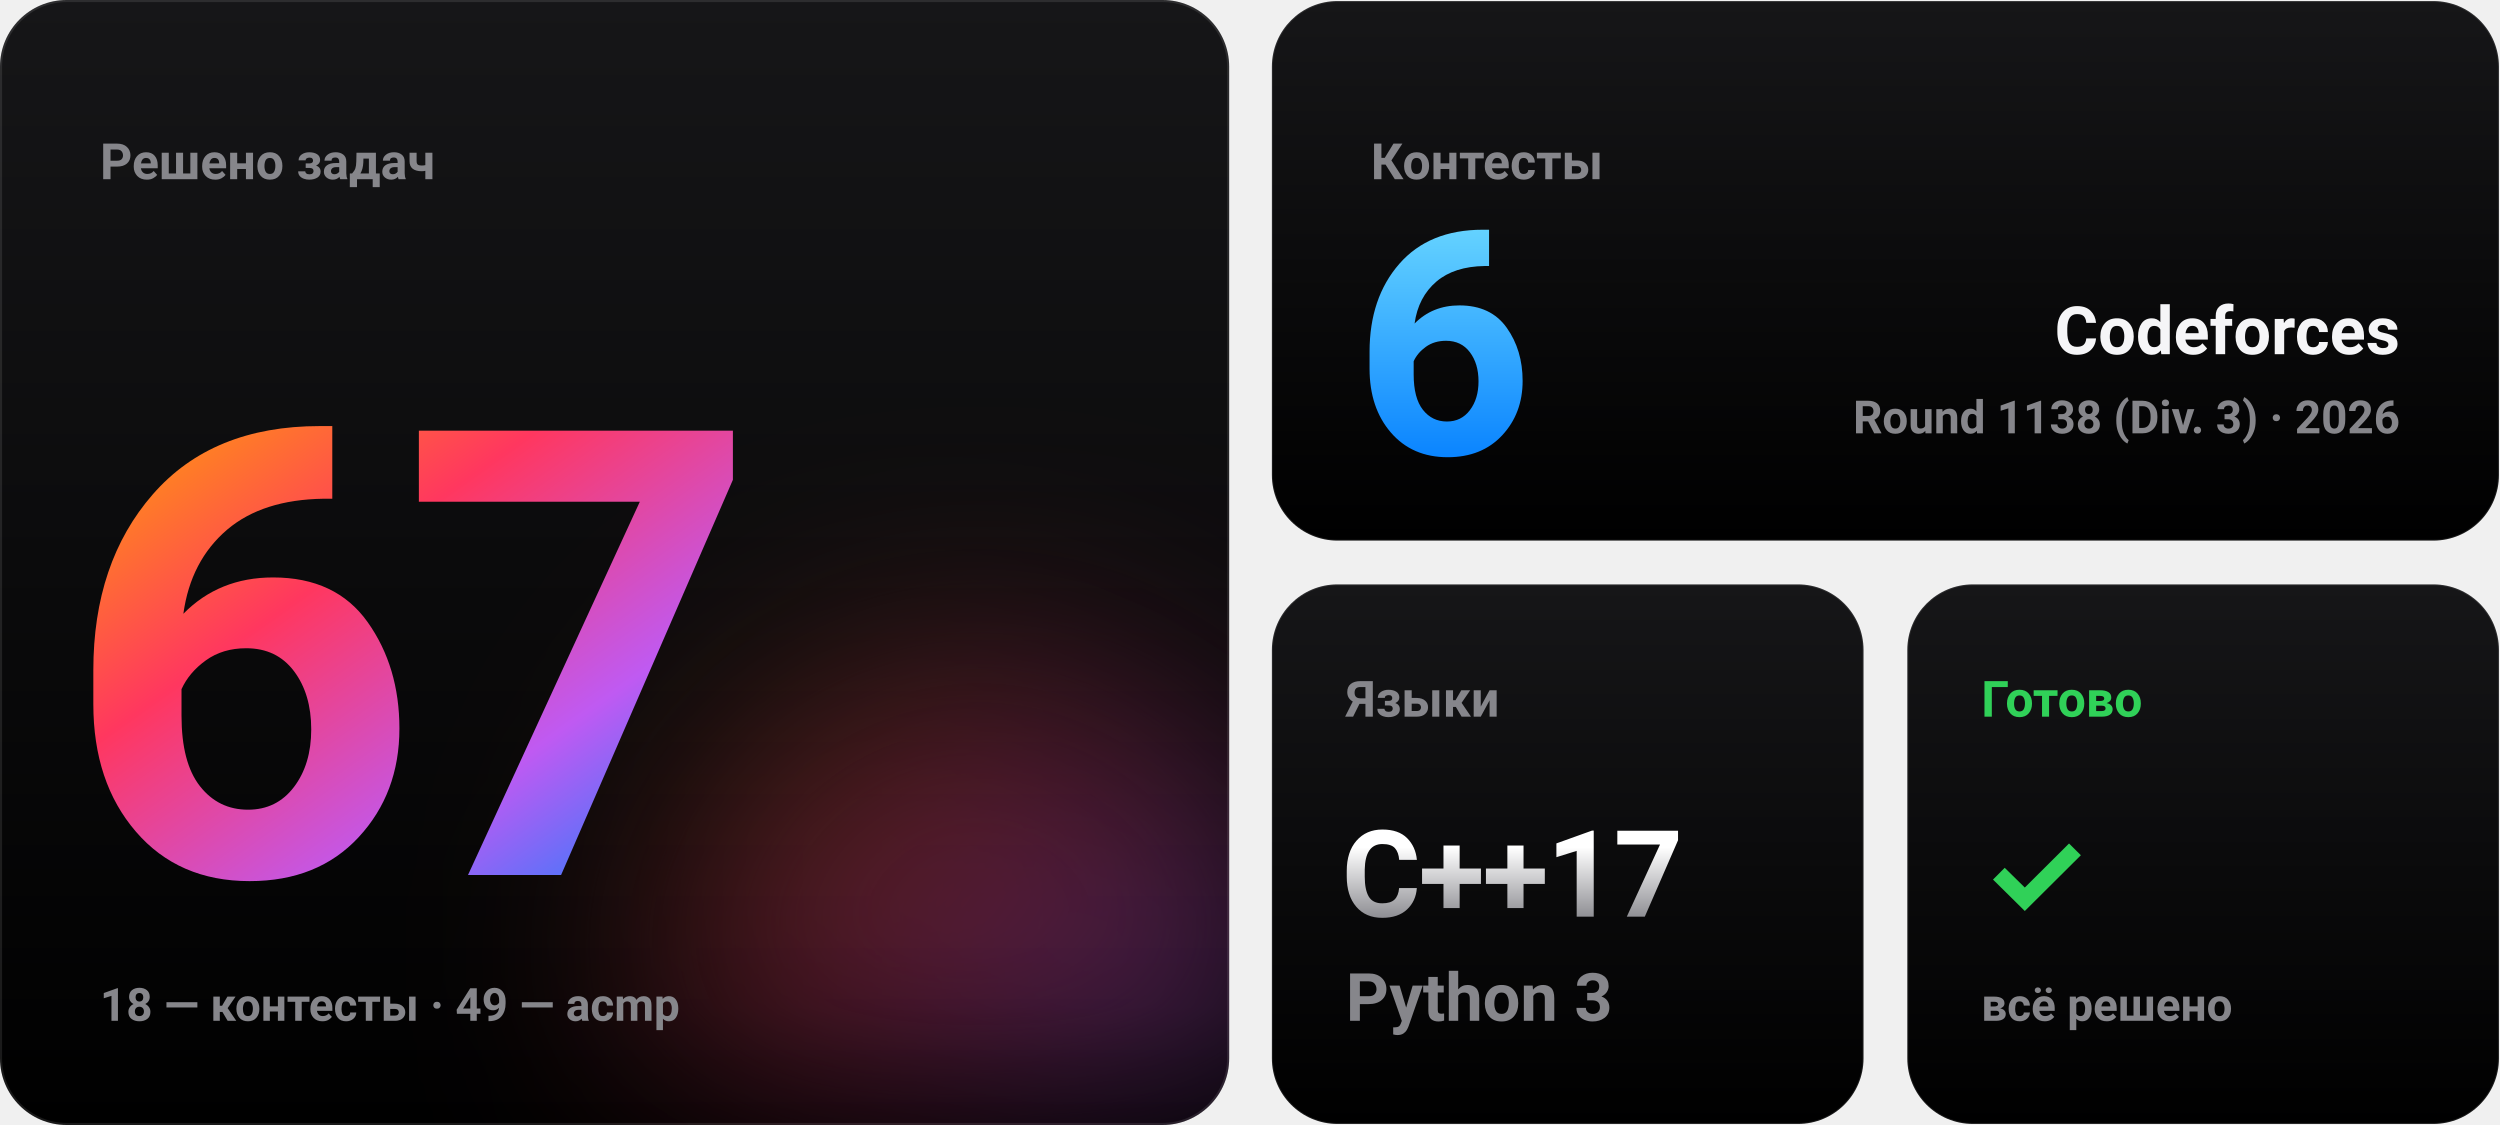
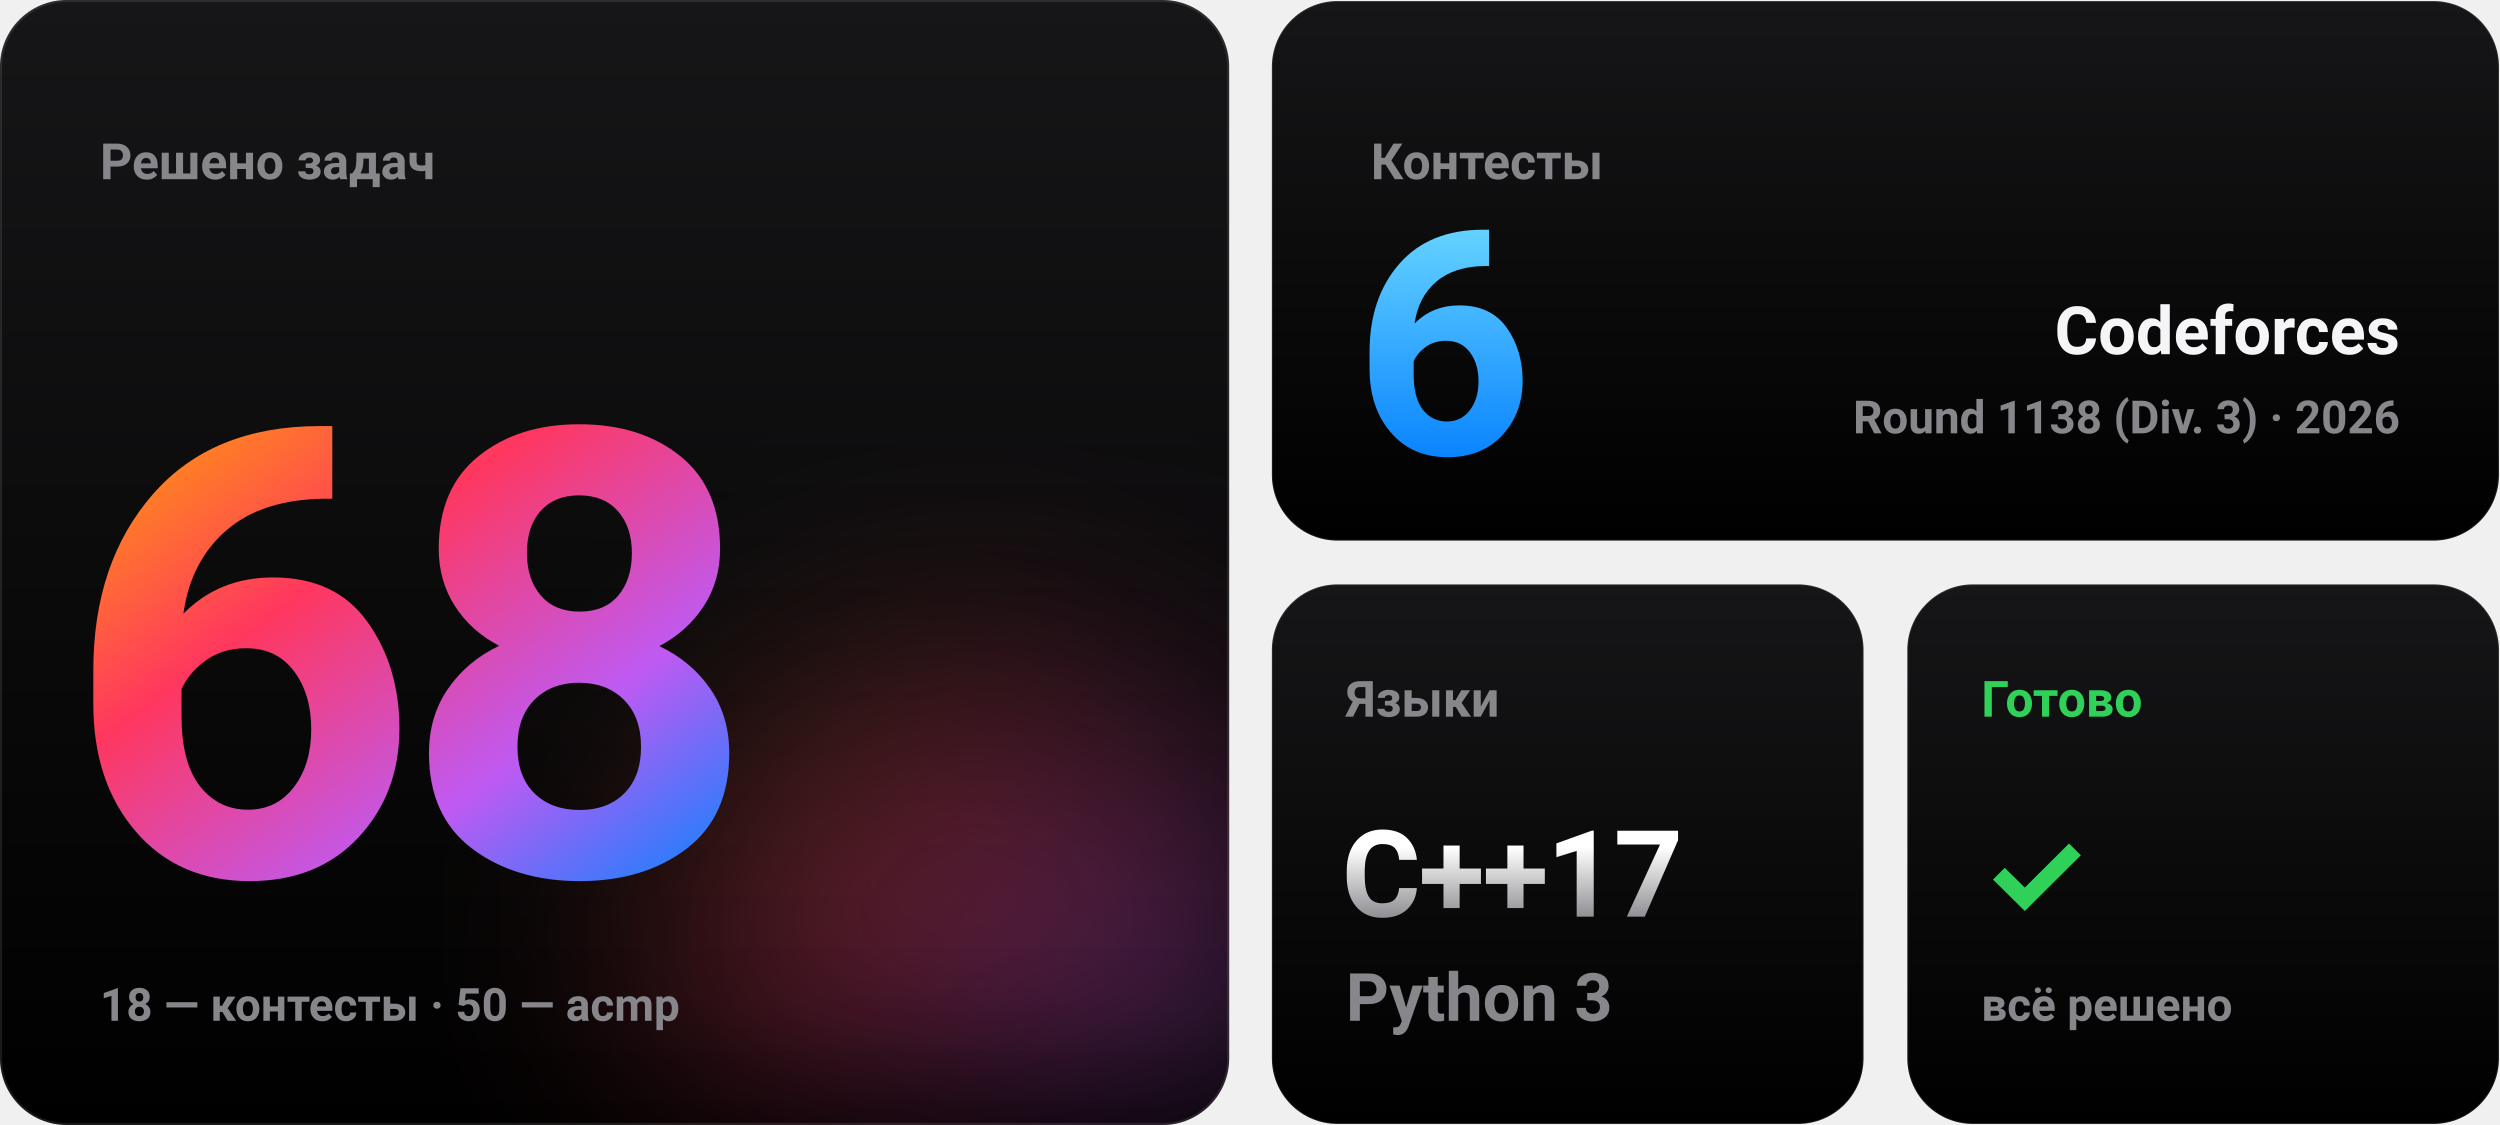
- <svg xmlns="http://www.w3.org/2000/svg" width="1200" height="540" viewBox="0 0 1200 540" role="img" aria-label="Решено задач: 67 (18 с контестов, 49 с acmp). Контестов: 6.">
+ <svg xmlns="http://www.w3.org/2000/svg" width="1200" height="540" viewBox="0 0 1200 540" role="img" aria-label="Решено задач: 68 (18 с контестов, 50 с acmp). Контестов: 6.">
  <defs>
    <linearGradient id="ai" x1="0" y1="0" x2="1" y2="1">
      <stop offset="0" stop-color="#ff9f0a" />
      <stop offset="0.35" stop-color="#ff375f" />
      <stop offset="0.7" stop-color="#bf5af2" />
      <stop offset="1" stop-color="#0a84ff" />
    </linearGradient>
    <linearGradient id="blue" x1="0" y1="0" x2="0" y2="1">
      <stop offset="0" stop-color="#64d2ff" />
      <stop offset="1" stop-color="#0a84ff" />
    </linearGradient>
    <linearGradient id="titanium" x1="0" y1="0" x2="0" y2="1">
      <stop offset="0.2" stop-color="#ffffff" />
      <stop offset="1" stop-color="#8e8e93" />
    </linearGradient>
    <linearGradient id="tile" x1="0" y1="0" x2="0" y2="1">
      <stop offset="0" stop-color="#161618" />
      <stop offset="1" stop-color="#000000" />
    </linearGradient>
    <filter id="blur" x="-100%" y="-100%" width="300%" height="300%">
      <feGaussianBlur stdDeviation="60" />
    </filter>
    <clipPath id="t1">
      <rect width="590" height="540" rx="32" />
    </clipPath>
  </defs>
  <g font-family="-apple-system, BlinkMacSystemFont, 'SF Pro Display', 'Segoe UI', Roboto, Helvetica, Arial, sans-serif">
    <g font-weight="600">
      <g clip-path="url(#t1)">
        <rect width="590" height="540" fill="url(#tile)" />
        <circle cx="470" cy="470" r="150" fill="url(#ai)" opacity="0.35" filter="url(#blur)">
          <animate attributeName="r" values="120;220;120" dur="5s" repeatCount="indefinite" calcMode="spline" keyTimes="0;0.5;1" keySplines="0.45 0 0.55 1;0.45 0 0.55 1" />
        </circle>
      </g>
      <rect x="0.5" y="0.5" width="589" height="539" rx="31.5" fill="none" stroke="#ffffff" stroke-opacity="0.1" />
      <text x="48" y="86" font-size="24" fill="#86868b">Решено задач</text>
      <g font-size="300" font-weight="700" letter-spacing="-10" fill="url(#ai)">
-         <text x="30" y="420" opacity="0">64<animate attributeName="opacity" values="0;1;0" keyTimes="0;0.000;0.250" calcMode="discrete" dur="0.8s" fill="freeze" />
+         <text x="30" y="420" opacity="0">65<animate attributeName="opacity" values="0;1;0" keyTimes="0;0.000;0.250" calcMode="discrete" dur="0.8s" fill="freeze" />
        </text>
-         <text x="30" y="420" opacity="0">65<animate attributeName="opacity" values="0;1;0" keyTimes="0;0.250;0.500" calcMode="discrete" dur="0.8s" fill="freeze" />
+         <text x="30" y="420" opacity="0">66<animate attributeName="opacity" values="0;1;0" keyTimes="0;0.250;0.500" calcMode="discrete" dur="0.8s" fill="freeze" />
        </text>
-         <text x="30" y="420" opacity="0">66<animate attributeName="opacity" values="0;1;0" keyTimes="0;0.500;0.750" calcMode="discrete" dur="0.8s" fill="freeze" />
+         <text x="30" y="420" opacity="0">67<animate attributeName="opacity" values="0;1;0" keyTimes="0;0.500;0.750" calcMode="discrete" dur="0.8s" fill="freeze" />
        </text>
-         <text x="30" y="420">67<animate attributeName="opacity" values="0;1" keyTimes="0;0.750" calcMode="discrete" dur="0.8s" fill="freeze" />
+         <text x="30" y="420">68<animate attributeName="opacity" values="0;1" keyTimes="0;0.750" calcMode="discrete" dur="0.8s" fill="freeze" />
        </text>
      </g>
-       <text x="48" y="490" font-size="22" fill="#86868b">18 — контесты  ·  49 — acmp</text>
+       <text x="48" y="490" font-size="22" fill="#86868b">18 — контесты  ·  50 — acmp</text>
      <rect x="610.5" y="0.5" width="589" height="259" rx="31.5" fill="url(#tile)" stroke="#ffffff" stroke-opacity="0.1" />
      <text x="658" y="86" font-size="24" fill="#86868b">Контесты</text>
      <text x="650" y="218" font-size="150" font-weight="700" letter-spacing="-4" fill="url(#blue)">6</text>
      <text x="1152" y="170" font-size="32" font-weight="700" fill="#f5f5f7" text-anchor="end">Codeforces</text>
      <text x="1152" y="208" font-size="22" fill="#86868b" text-anchor="end">Round 1138 (Div. 3) · 2026</text>
      <rect x="610.5" y="280.5" width="284" height="259" rx="31.5" fill="url(#tile)" stroke="#ffffff" stroke-opacity="0.1" />
      <text x="646" y="344" font-size="24" fill="#86868b">Языки</text>
      <text x="644" y="440" font-size="58" font-weight="700" letter-spacing="-1" fill="url(#titanium)">C++17</text>
      <text x="646" y="490" font-size="32" fill="#86868b">Python 3</text>
      <rect x="915.5" y="280.5" width="284" height="259" rx="31.5" fill="url(#tile)" stroke="#ffffff" stroke-opacity="0.1" />
      <text x="951" y="344" font-size="24" fill="#30d158">Готово</text>
      <text x="951" y="440" font-size="58" font-weight="700" fill="#30d158">✓</text>
      <text x="951" y="490" font-size="22" fill="#86868b">всё решено</text>
    </g>
  </g>
</svg>
